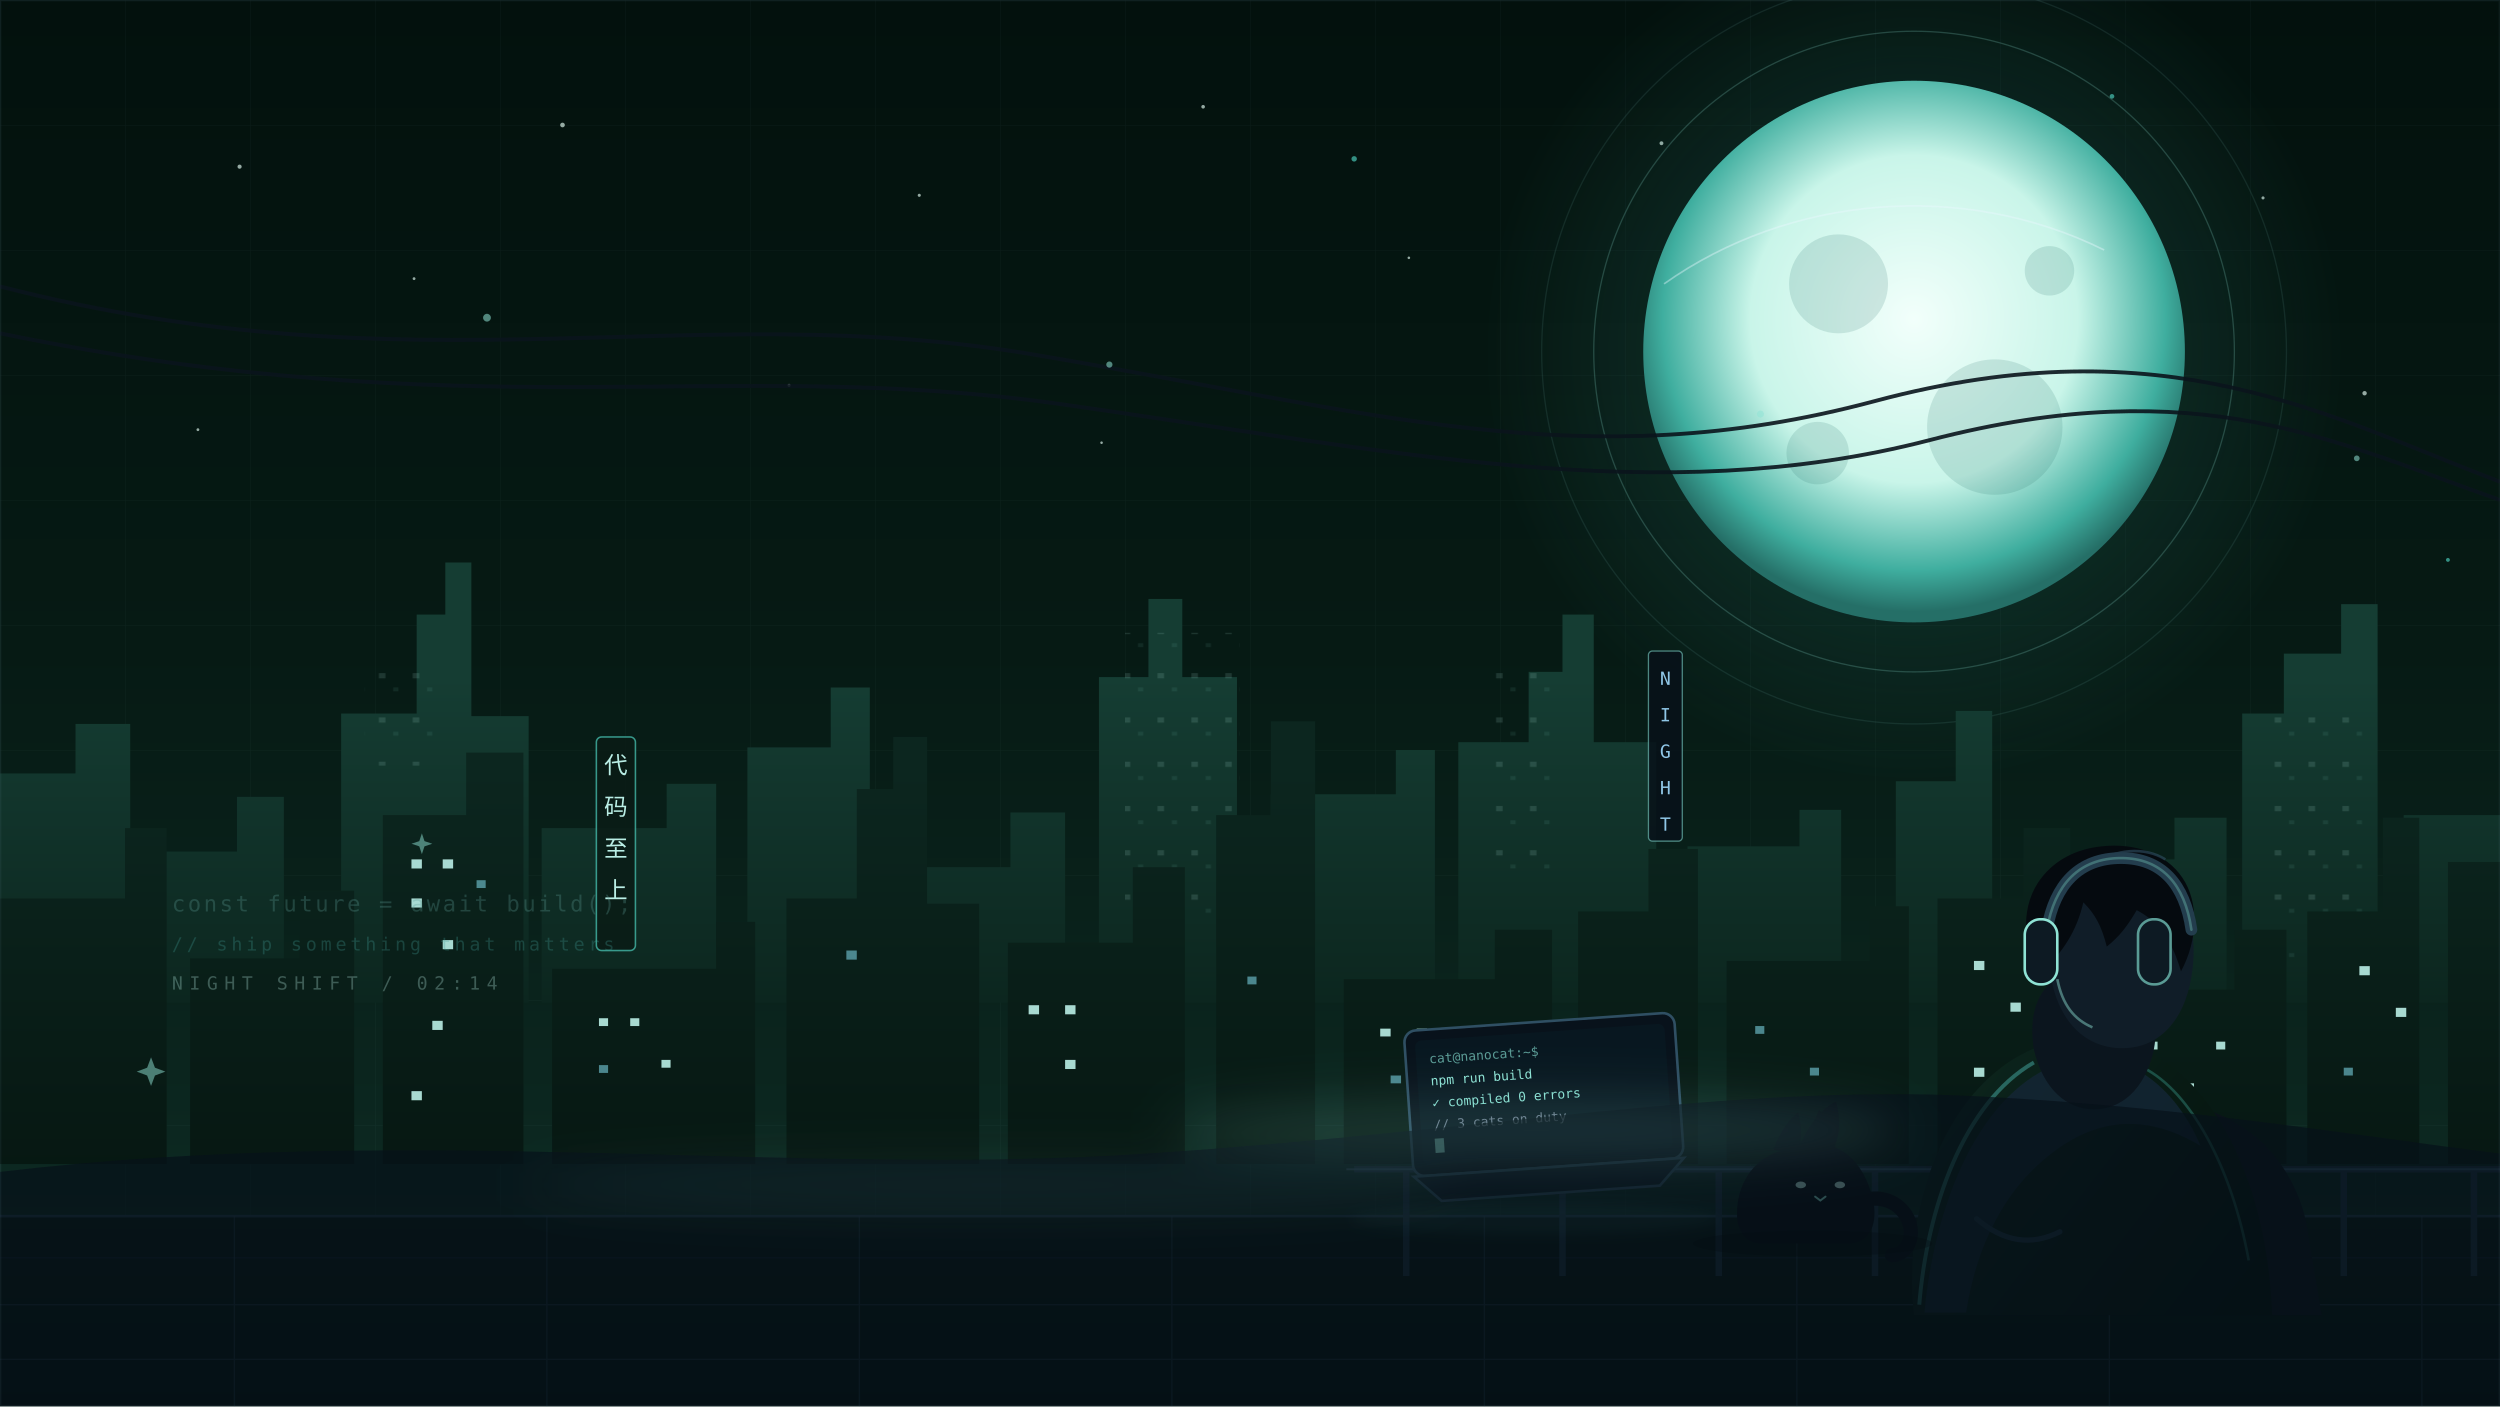
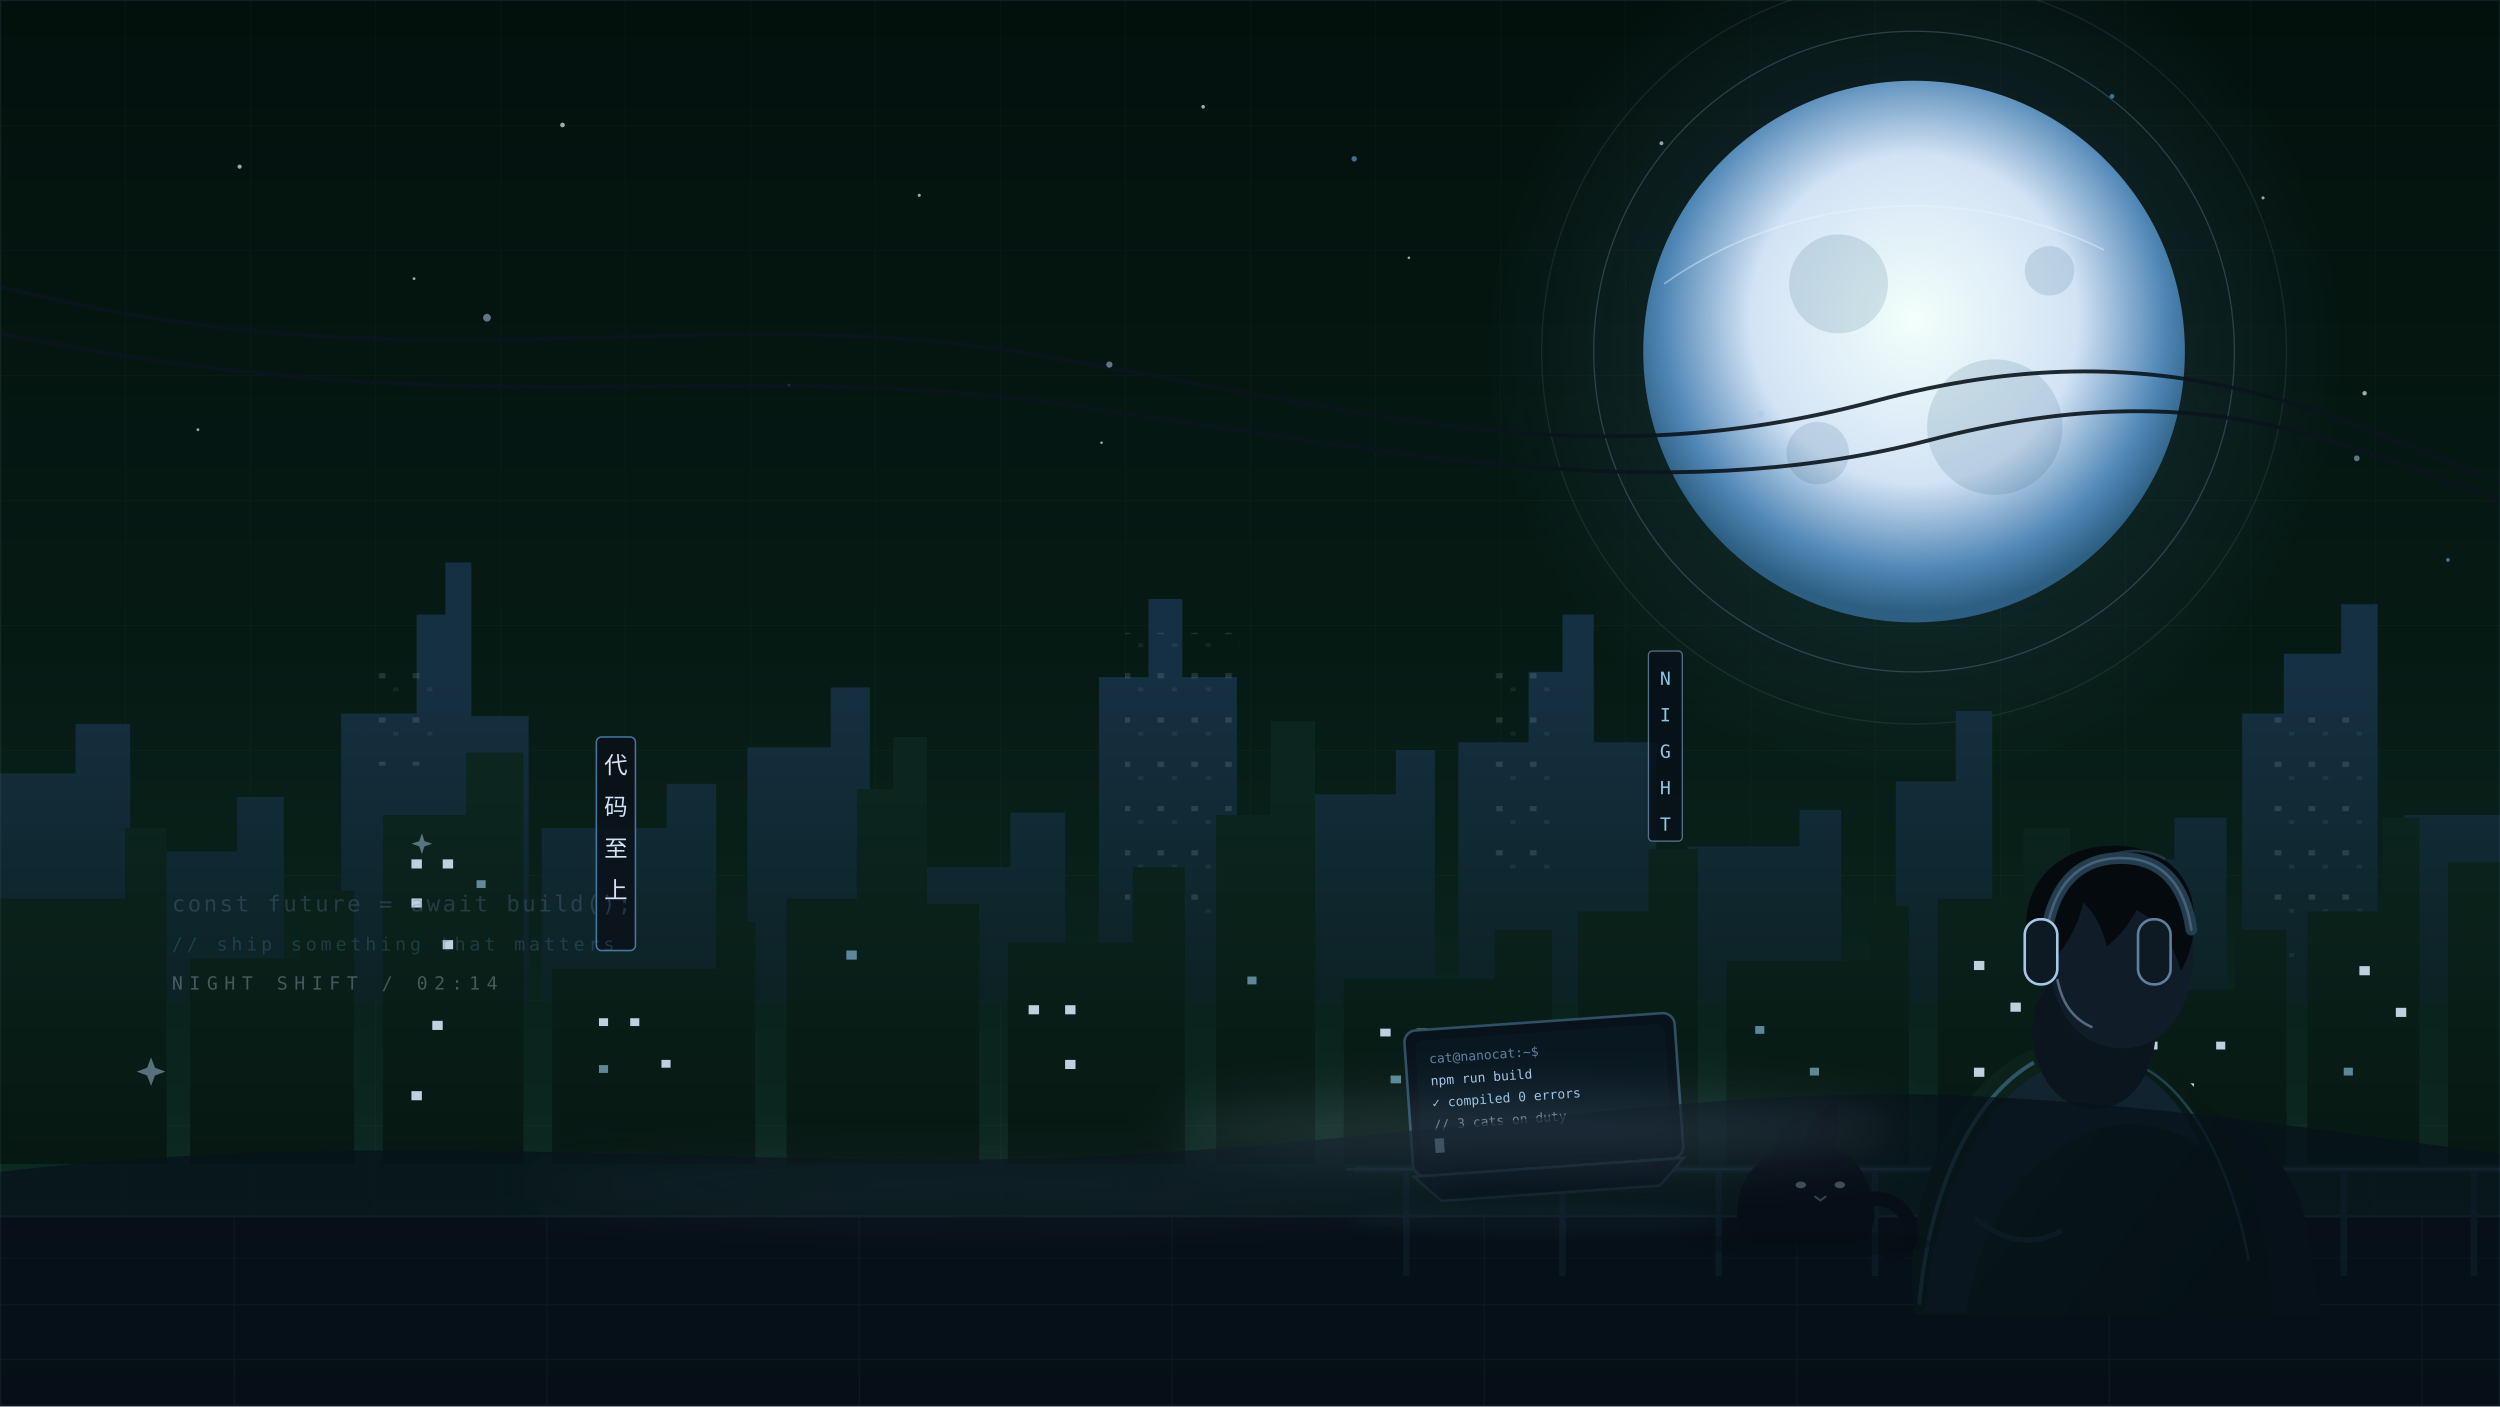
<svg xmlns="http://www.w3.org/2000/svg" viewBox="0 0 1920 1080" width="1920" height="1080" preserveAspectRatio="xMidYMid slice" role="img" aria-labelledby="hero-night-title hero-night-desc">
  <defs>
    <linearGradient id="hn-sky" x1="0" y1="0" x2="0" y2="1080" gradientUnits="userSpaceOnUse">
      <stop stop-color="#03110d" />
      <stop offset=".46" stop-color="#061a14" />
      <stop offset=".76" stop-color="#0b251e" />
      <stop offset="1" stop-color="#0f3028" />
    </linearGradient>
    <radialGradient id="hn-moon" cx="50%" cy="44%" r="54%">
      <stop stop-color="#f2fffb" />
-       <stop offset=".56" stop-color="#c9f5e9" />
-       <stop offset=".86" stop-color="#3fae9f" />
-       <stop offset="1" stop-color="#256f67" />
+       <stop offset=".56" stop-color="#d3e3f5" />
+       <stop offset=".86" stop-color="#4f86b5" />
+       <stop offset="1" stop-color="#2d5f82" />
    </radialGradient>
    <radialGradient id="hn-moon-glow" cx="50%" cy="50%" r="50%">
-       <stop stop-color="#8fe3d5" stop-opacity=".42" />
-       <stop offset=".55" stop-color="#3fae9f" stop-opacity=".12" />
-       <stop offset="1" stop-color="#3fae9f" stop-opacity="0" />
+       <stop stop-color="#a8c6e6" stop-opacity=".42" />
+       <stop offset=".55" stop-color="#4f86b5" stop-opacity=".12" />
+       <stop offset="1" stop-color="#4f86b5" stop-opacity="0" />
    </radialGradient>
    <linearGradient id="hn-city-far" x1="0" y1="520" x2="0" y2="900" gradientUnits="userSpaceOnUse">
-       <stop stop-color="#153d33" />
+       <stop stop-color="#153042" />
      <stop offset="1" stop-color="#071a14" />
    </linearGradient>
    <linearGradient id="hn-city-mid" x1="0" y1="590" x2="0" y2="970" gradientUnits="userSpaceOnUse">
      <stop stop-color="#0c261f" />
      <stop offset="1" stop-color="#05140f" />
    </linearGradient>
    <linearGradient id="hn-floor" x1="0" y1="880" x2="0" y2="1080" gradientUnits="userSpaceOnUse">
-       <stop stop-color="#091b15" />
-       <stop offset="1" stop-color="#03100c" />
+       <stop stop-color="#0a1019" />
+       <stop offset="1" stop-color="#060c12" />
    </linearGradient>
    <linearGradient id="hn-rim" x1="1260" y1="690" x2="1740" y2="940" gradientUnits="userSpaceOnUse">
-       <stop stop-color="#5a9b95" />
-       <stop offset=".48" stop-color="#3f9b95" />
-       <stop offset="1" stop-color="#3fae9f" />
+       <stop stop-color="#617f9e" />
+       <stop offset=".48" stop-color="#4a7f9f" />
+       <stop offset="1" stop-color="#4f86b5" />
    </linearGradient>
    <linearGradient id="hn-jacket" x1="1390" y1="760" x2="1710" y2="1010" gradientUnits="userSpaceOnUse">
      <stop stop-color="#112f27" />
      <stop offset=".55" stop-color="#091d16" />
      <stop offset="1" stop-color="#04110c" />
    </linearGradient>
    <linearGradient id="hn-screen" x1="1140" y1="800" x2="1370" y2="930" gradientUnits="userSpaceOnUse">
-       <stop stop-color="#78d4d0" stop-opacity=".9" />
-       <stop offset=".5" stop-color="#2f7f8e" stop-opacity=".7" />
+       <stop stop-color="#9fd0ee" stop-opacity=".9" />
+       <stop offset=".5" stop-color="#2f6b86" stop-opacity=".7" />
      <stop offset="1" stop-color="#173f36" stop-opacity=".25" />
    </linearGradient>
    <linearGradient id="hn-sign" x1="0" y1="0" x2="0" y2="1">
-       <stop stop-color="#b9eee5" />
-       <stop offset="1" stop-color="#3fae9f" stop-opacity=".25" />
+       <stop stop-color="#d3e3f5" />
+       <stop offset="1" stop-color="#4f86b5" stop-opacity=".25" />
    </linearGradient>
    <filter id="hn-blur" x="-60%" y="-60%" width="220%" height="220%">
      <feGaussianBlur stdDeviation="18" />
    </filter>
    <filter id="hn-soft" x="-30%" y="-30%" width="160%" height="160%">
      <feGaussianBlur stdDeviation="4" />
    </filter>
    <pattern id="hn-windows" width="26" height="34" patternUnits="userSpaceOnUse">
      <rect width="26" height="34" fill="none" />
-       <rect x="5" y="7" width="5" height="4" fill="#b9eee5" opacity=".45" />
-       <rect x="16" y="18" width="4" height="3" fill="#8ae0d2" opacity=".28" />
+       <rect x="5" y="7" width="5" height="4" fill="#d3e3f5" opacity=".45" />
+       <rect x="16" y="18" width="4" height="3" fill="#9bc3e2" opacity=".28" />
    </pattern>
    <pattern id="hn-grid" width="96" height="96" patternUnits="userSpaceOnUse">
      <path d="M96 0H0v96" fill="none" stroke="#8db6cf" stroke-width="1" opacity=".05" />
    </pattern>
  </defs>
  <rect width="1920" height="1080" fill="url(#hn-sky)" />
  <rect width="1920" height="1080" fill="url(#hn-grid)" />
-   <g fill="#d9f0e8" opacity=".68">
+   <g fill="#e6f1fb" opacity=".68">
    <circle cx="184" cy="128" r="1.6" />
    <circle cx="318" cy="214" r="1.1" />
    <circle cx="432" cy="96" r="1.8" />
    <circle cx="706" cy="150" r="1.2" />
    <circle cx="924" cy="82" r="1.4" />
    <circle cx="1082" cy="198" r="1" />
    <circle cx="1276" cy="110" r="1.5" />
    <circle cx="1738" cy="152" r="1.2" />
    <circle cx="1816" cy="302" r="1.7" />
    <circle cx="152" cy="330" r="1.1" />
    <circle cx="606" cy="296" r="1.2" />
    <circle cx="846" cy="340" r="1" />
  </g>
-   <g fill="#3fae9f" opacity=".8">
+   <g fill="#4f86b5" opacity=".8">
    <circle cx="1040" cy="122" r="2.1" />
    <circle cx="1622" cy="74" r="1.8" />
    <circle cx="1880" cy="430" r="1.5" />
  </g>
  <circle cx="1470" cy="270" r="330" fill="url(#hn-moon-glow)" />
  <circle cx="1470" cy="270" r="208" fill="url(#hn-moon)" />
-   <g fill="#256f67" opacity=".16">
+   <g fill="#2d5f82" opacity=".16">
    <circle cx="1412" cy="218" r="38" />
    <circle cx="1532" cy="328" r="52" />
    <circle cx="1574" cy="208" r="19" />
    <circle cx="1396" cy="348" r="24" />
  </g>
-   <circle cx="1470" cy="270" r="246" fill="none" stroke="#8fe3d5" stroke-width="1" opacity=".22" />
-   <circle cx="1470" cy="270" r="286" fill="none" stroke="#8fe3d5" stroke-width="1" opacity=".1" />
+   <circle cx="1470" cy="270" r="246" fill="none" stroke="#a8c6e6" stroke-width="1" opacity=".22" />
+   <circle cx="1470" cy="270" r="286" fill="none" stroke="#a8c6e6" stroke-width="1" opacity=".1" />
  <path d="M1278 218c96-68 229-80 338-26" fill="none" stroke="#eaf7ff" stroke-width="1.3" opacity=".4" />
  <g fill="url(#hn-city-far)">
    <path d="M0 770V594h58v-38h42v214z" />
    <path d="M104 770V654h78v-42h36v158z" />
    <path d="M262 770V548h58v-76h22v-40h20v118h44v220z" />
    <path d="M416 770V636h96v-34h38v168z" />
    <path d="M574 770V574h64v-46h30v242z" />
    <path d="M694 770V666h82v-42h42v146z" />
    <path d="M844 770V520h38v-60h26v60h42v250z" />
    <path d="M976 770V610h96v-34h30v194z" />
    <path d="M1120 770V570h54v-54h26v-44h24v98h48v200z" />
    <path d="M1296 770V650h86v-28h32v148z" />
    <path d="M1456 770V600h46v-54h28v224z" />
    <path d="M1574 770V660h96v-32h40v142z" />
    <path d="M1722 770V548h32v-46h44v-38h28v306z" />
    <path d="M1846 770V626h74v144z" />
  </g>
  <g opacity=".3">
    <rect x="280" y="506" width="58" height="82" fill="url(#hn-windows)" />
    <rect x="864" y="486" width="88" height="220" fill="url(#hn-windows)" />
    <rect x="1140" y="516" width="56" height="168" fill="url(#hn-windows)" />
    <rect x="1740" y="550" width="80" height="210" fill="url(#hn-windows)" />
  </g>
  <g fill="url(#hn-city-mid)">
    <path d="M0 894V690h96v-54h32v258z" />
    <path d="M146 894V736h84v-52h42v210z" />
    <path d="M294 894V626h64v-48h44v316z" />
    <path d="M424 894V744h126v-36h30v186z" />
    <path d="M604 894V690h54v-84h28v-40h26v128h40v200z" />
    <path d="M774 894V724h96v-58h40v228z" />
    <path d="M934 894V626h42v-72h34v340z" />
    <path d="M1032 894V752h116v-38h44v180z" />
    <path d="M1212 894V700h54v-48h38v242z" />
    <path d="M1326 894V738h110v-42h30v198z" />
    <path d="M1488 894V690h66v-54h36v258z" />
    <path d="M1612 894V760h104v-46h40v180z" />
    <path d="M1772 894V700h58v-72h28v266z" />
    <path d="M1880 894V662h40v232z" />
  </g>
  <g opacity=".9">
-     <g fill="#b9eee5">
+     <g fill="#d3e3f5">
      <rect x="316" y="660" width="8" height="7" />
      <rect x="340" y="660" width="8" height="7" />
      <rect x="316" y="690" width="8" height="7" />
      <rect x="340" y="722" width="8" height="7" />
      <rect x="332" y="784" width="8" height="7" />
      <rect x="316" y="838" width="8" height="7" />
      <rect x="460" y="782" width="7" height="6" />
      <rect x="484" y="782" width="7" height="6" />
      <rect x="508" y="814" width="7" height="6" />
      <rect x="790" y="772" width="8" height="7" />
      <rect x="818" y="772" width="8" height="7" />
      <rect x="818" y="814" width="8" height="7" />
      <rect x="1060" y="790" width="8" height="6" />
      <rect x="1088" y="790" width="8" height="6" />
      <rect x="1132" y="824" width="8" height="6" />
      <rect x="1516" y="738" width="8" height="7" />
      <rect x="1544" y="770" width="8" height="7" />
      <rect x="1516" y="820" width="8" height="7" />
      <rect x="1650" y="800" width="7" height="6" />
      <rect x="1678" y="832" width="7" height="6" />
      <rect x="1702" y="800" width="7" height="6" />
      <rect x="1812" y="742" width="8" height="7" />
      <rect x="1840" y="774" width="8" height="7" />
    </g>
-     <g fill="#72c5d2" opacity=".7">
+     <g fill="#8fc6e6" opacity=".7">
      <rect x="366" y="676" width="7" height="6" />
      <rect x="460" y="818" width="7" height="6" />
      <rect x="650" y="730" width="8" height="7" />
      <rect x="958" y="750" width="7" height="6" />
      <rect x="1068" y="826" width="8" height="6" />
      <rect x="1348" y="788" width="7" height="6" />
      <rect x="1390" y="820" width="7" height="6" />
      <rect x="1590" y="802" width="7" height="6" />
      <rect x="1800" y="820" width="7" height="6" />
    </g>
  </g>
  <g font-family="ui-monospace, SFMono-Regular, Consolas, monospace" text-anchor="middle">
-     <rect x="458" y="566" width="30" height="164" rx="4" fill="#091b15" stroke="#3fae9f" stroke-width="1.2" opacity=".85" />
-     <text x="473" y="594" fill="#b9eee5" font-size="18" letter-spacing="5">代</text>
-     <text x="473" y="626" fill="#b9eee5" font-size="18" letter-spacing="5">码</text>
-     <text x="473" y="658" fill="#b9eee5" font-size="18" letter-spacing="5">至</text>
-     <text x="473" y="690" fill="#b9eee5" font-size="18" letter-spacing="5">上</text>
-     <rect x="1266" y="500" width="26" height="146" rx="3" fill="#071019" stroke="#5a9b95" opacity=".85" />
+     <rect x="458" y="566" width="30" height="164" rx="4" fill="#0a1019" stroke="#4f86b5" stroke-width="1.2" opacity=".85" />
+     <text x="473" y="594" fill="#d3e3f5" font-size="18" letter-spacing="5">代</text>
+     <text x="473" y="626" fill="#d3e3f5" font-size="18" letter-spacing="5">码</text>
+     <text x="473" y="658" fill="#d3e3f5" font-size="18" letter-spacing="5">至</text>
+     <text x="473" y="690" fill="#d3e3f5" font-size="18" letter-spacing="5">上</text>
+     <rect x="1266" y="500" width="26" height="146" rx="3" fill="#071019" stroke="#617f9e" opacity=".85" />
    <text x="1279" y="526" fill="#8fc6e6" font-size="14" letter-spacing="3">N</text>
    <text x="1279" y="554" fill="#8fc6e6" font-size="14" letter-spacing="3">I</text>
    <text x="1279" y="582" fill="#8fc6e6" font-size="14" letter-spacing="3">G</text>
    <text x="1279" y="610" fill="#8fc6e6" font-size="14" letter-spacing="3">H</text>
    <text x="1279" y="638" fill="#8fc6e6" font-size="14" letter-spacing="3">T</text>
  </g>
  <g fill="none" stroke="#0a141c" stroke-width="3" opacity=".9">
    <path d="M0 220c320 82 530 8 792 52s424 96 648 36 348 12 480 62" />
    <path d="M0 256c360 74 556 18 812 54s462 82 670 28 312 2 438 46" />
  </g>
-   <g fill="#8fe3d5" opacity=".55">
+   <g fill="#a8c6e6" opacity=".55">
    <circle cx="374" cy="244" r="3" />
    <circle cx="852" cy="280" r="2.4" />
    <circle cx="1352" cy="318" r="2.7" />
    <circle cx="1810" cy="352" r="2.2" />
  </g>
  <path d="M0 934h1920v146H0z" fill="url(#hn-floor)" />
  <path d="M0 934h1920" stroke="#274052" stroke-width="2" opacity=".85" />
  <path d="M0 966h1920" stroke="#101f2c" stroke-width="1" />
  <g opacity=".5" fill="none" stroke="#2c4559" stroke-width="1">
    <path d="M0 1002h1920M0 1044h1920M180 934v146M420 934v146M660 934v146M900 934v146M1140 934v146M1380 934v146M1620 934v146M1860 934v146" />
  </g>
  <g stroke="#1c3344" stroke-width="5" fill="none" opacity=".95">
    <path d="M1040 898h880" />
    <path d="M1080 898v82M1200 898v82M1320 898v82M1440 898v82M1560 898v82M1680 898v82M1800 898v82M1900 898v82" />
  </g>
  <path d="M1034 898h890" stroke="#3b6178" stroke-width="1.5" opacity=".7" />
  <g transform="translate(1078 792) rotate(-4)">
    <rect x="0" y="0" width="208" height="112" rx="9" fill="#08121b" stroke="#2f4f63" stroke-width="2" />
    <rect x="8" y="8" width="192" height="96" rx="5" fill="#081720" />
    <g font-family="ui-monospace, SFMono-Regular, Consolas, monospace" font-size="10">
-       <text x="18" y="26" fill="#5a9b95">cat@nanocat:~$</text>
-       <text x="18" y="43" fill="#8fe3d5">npm run build</text>
-       <text x="18" y="60" fill="#8ae0d2">✓ compiled 0 errors</text>
+       <text x="18" y="26" fill="#617f9e">cat@nanocat:~$</text>
+       <text x="18" y="43" fill="#a8c6e6">npm run build</text>
+       <text x="18" y="60" fill="#9bc3e2">✓ compiled 0 errors</text>
      <text x="18" y="77" fill="#6b7a8b">// 3 cats on duty</text>
-       <rect x="18" y="84" width="7" height="11" fill="#8fe3d5" />
+       <rect x="18" y="84" width="7" height="11" fill="#a8c6e6" />
    </g>
    <path d="M0 112 20 132h168l20-20z" fill="#0c1a24" stroke="#2f4f63" stroke-width="2" />
  </g>
-   <ellipse cx="1180" cy="936" rx="142" ry="12" fill="#6fd4d0" opacity=".13" filter="url(#hn-soft)" />
+   <ellipse cx="1180" cy="936" rx="142" ry="12" fill="#7fb4e6" opacity=".13" filter="url(#hn-soft)" />
  <g>
    <path d="M1532 1010c-16-74 12-142 88-160 77-18 137 25 151 88l12 72z" fill="#0a1219" />
    <path d="M1470 1010c-10-86 28-190 108-210 27-7 52-2 72 8 58 29 92 112 95 202z" fill="url(#hn-jacket)" />
    <path d="M1478 1008c7-78 39-165 100-190 47-19 91 12 112 62-40-24-77-22-112 4-38 28-60 72-68 124z" fill="#132534" opacity=".82" />
    <path d="M1474 1002c6-74 34-155 88-186" fill="none" stroke="url(#hn-rim)" stroke-width="3" opacity=".55" />
-     <path d="M1646 820c36 18 68 76 81 148" fill="none" stroke="#3fae9f" stroke-width="2" opacity=".35" />
+     <path d="M1646 820c36 18 68 76 81 148" fill="none" stroke="#4f86b5" stroke-width="2" opacity=".35" />
    <path d="M1562 806c-4-26 2-44 18-56h56c17 12 23 30 18 57-7 30-25 45-46 45s-39-16-46-46z" fill="#0b151e" />
    <path d="M1574 742c-4-42 16-74 54-75 39-1 61 31 56 76-4 38-24 62-54 62-31 0-52-24-56-63z" fill="#101d28" />
    <path d="M1568 746c-16-20-16-52 0-72 10-13 26-22 46-24 26-3 50 6 62 24 13 19 12 48-1 72-7-24-17-38-34-47-7 12-13 20-23 28-4-16-9-25-18-34-5 22-16 39-32 53z" fill="#050a0f" />
    <path d="M1608 664c16-12 39-14 55-4" fill="none" stroke="#2f4f63" stroke-width="2" opacity=".6" />
    <path d="M1572 714c6-35 25-55 57-55 31 0 49 20 54 55" fill="none" stroke="#233d4d" stroke-width="9" stroke-linecap="round" />
-     <path d="M1572 714c6-35 25-55 57-55 31 0 49 20 54 55" fill="none" stroke="#5a9b95" stroke-width="2" stroke-linecap="round" opacity=".55" />
-     <rect x="1555" y="706" width="25" height="50" rx="12" fill="#0d1a23" stroke="#8fe3d5" stroke-width="2" />
-     <rect x="1642" y="706" width="25" height="50" rx="12" fill="#0d1a23" stroke="#5a9b95" stroke-width="2" />
-     <path d="M1580 752c4 20 13 31 27 37" fill="none" stroke="#8fe3d5" stroke-width="2" opacity=".45" />
+     <path d="M1572 714c6-35 25-55 57-55 31 0 49 20 54 55" fill="none" stroke="#617f9e" stroke-width="2" stroke-linecap="round" opacity=".55" />
+     <rect x="1555" y="706" width="25" height="50" rx="12" fill="#0d1a23" stroke="#a8c6e6" stroke-width="2" />
+     <rect x="1642" y="706" width="25" height="50" rx="12" fill="#0d1a23" stroke="#617f9e" stroke-width="2" />
+     <path d="M1580 752c4 20 13 31 27 37" fill="none" stroke="#a8c6e6" stroke-width="2" opacity=".45" />
    <path d="M1518 936c21 18 42 21 64 10" fill="none" stroke="#1b3342" stroke-width="4" stroke-linecap="round" />
  </g>
  <g transform="translate(1330 838)">
    <path d="M4 94c0-29 20-50 47-50 10-22 20-32 29-36 4 13 3 25-1 35 15 6 26 22 30 43 3 19-5 31-19 31H22C11 117 4 108 4 94z" fill="#060c12" />
    <path d="M32 45c5-14 12-23 19-29 3 12 3 23 0 33z" fill="#060c12" />
    <path d="M80 46c-2-14-7-25-13-32-5 12-7 23-5 34z" fill="#060c12" />
    <path d="M100 84c17-5 31 3 36 16 5 14-3 26-13 26" fill="none" stroke="#060c12" stroke-width="11" stroke-linecap="round" />
-     <g fill="#b9eee5">
+     <g fill="#d3e3f5">
      <ellipse cx="53" cy="72" rx="4" ry="2.6" />
      <ellipse cx="83" cy="72" rx="4" ry="2.6" />
    </g>
-     <path d="M64 81l4 3 4-3" fill="none" stroke="#8fe3d5" stroke-width="1.5" stroke-linecap="round" />
+     <path d="M64 81l4 3 4-3" fill="none" stroke="#a8c6e6" stroke-width="1.5" stroke-linecap="round" />
  </g>
  <ellipse cx="1392" cy="955" rx="92" ry="10" fill="#000" opacity=".35" />
  <g font-family="ui-monospace, SFMono-Regular, Consolas, monospace" opacity=".3">
-     <text x="132" y="700" fill="#5a9b95" font-size="17" letter-spacing="2">const future = await build();</text>
-     <text x="132" y="730" fill="#3f9b95" font-size="14" letter-spacing="3">// ship something that matters</text>
-     <text x="132" y="760" fill="#b9eee5" font-size="14" letter-spacing="5">NIGHT SHIFT / 02:14</text>
-   </g>
-   <g fill="#8fe3d5" opacity=".5">
+     <text x="132" y="700" fill="#617f9e" font-size="17" letter-spacing="2">const future = await build();</text>
+     <text x="132" y="730" fill="#4a7f9f" font-size="14" letter-spacing="3">// ship something that matters</text>
+     <text x="132" y="760" fill="#d3e3f5" font-size="14" letter-spacing="5">NIGHT SHIFT / 02:14</text>
+   </g>
+   <g fill="#a8c6e6" opacity=".5">
    <path d="m116 812 3 8 8 3-8 3-3 8-3-8-8-3 8-3z" />
    <path d="m324 640 2 6 6 2-6 2-2 6-2-6-6-2 6-2z" />
  </g>
  <path d="M0 900c320-38 610 4 880-14 260-17 450-54 640-44 158 8 288 30 400 44v194H0z" fill="#061019" opacity=".72" />
  <g filter="url(#hn-blur)" opacity=".5">
-     <ellipse cx="1180" cy="868" rx="280" ry="26" fill="#8fe3d5" opacity=".28" />
-     <ellipse cx="760" cy="910" rx="360" ry="20" fill="#5a9b95" opacity=".18" />
+     <ellipse cx="1180" cy="868" rx="280" ry="26" fill="#a8c6e6" opacity=".28" />
+     <ellipse cx="760" cy="910" rx="360" ry="20" fill="#617f9e" opacity=".18" />
  </g>
  <rect width="1920" height="1080" fill="none" stroke="#7ea6bd" stroke-opacity=".08" stroke-width="2" />
</svg>
